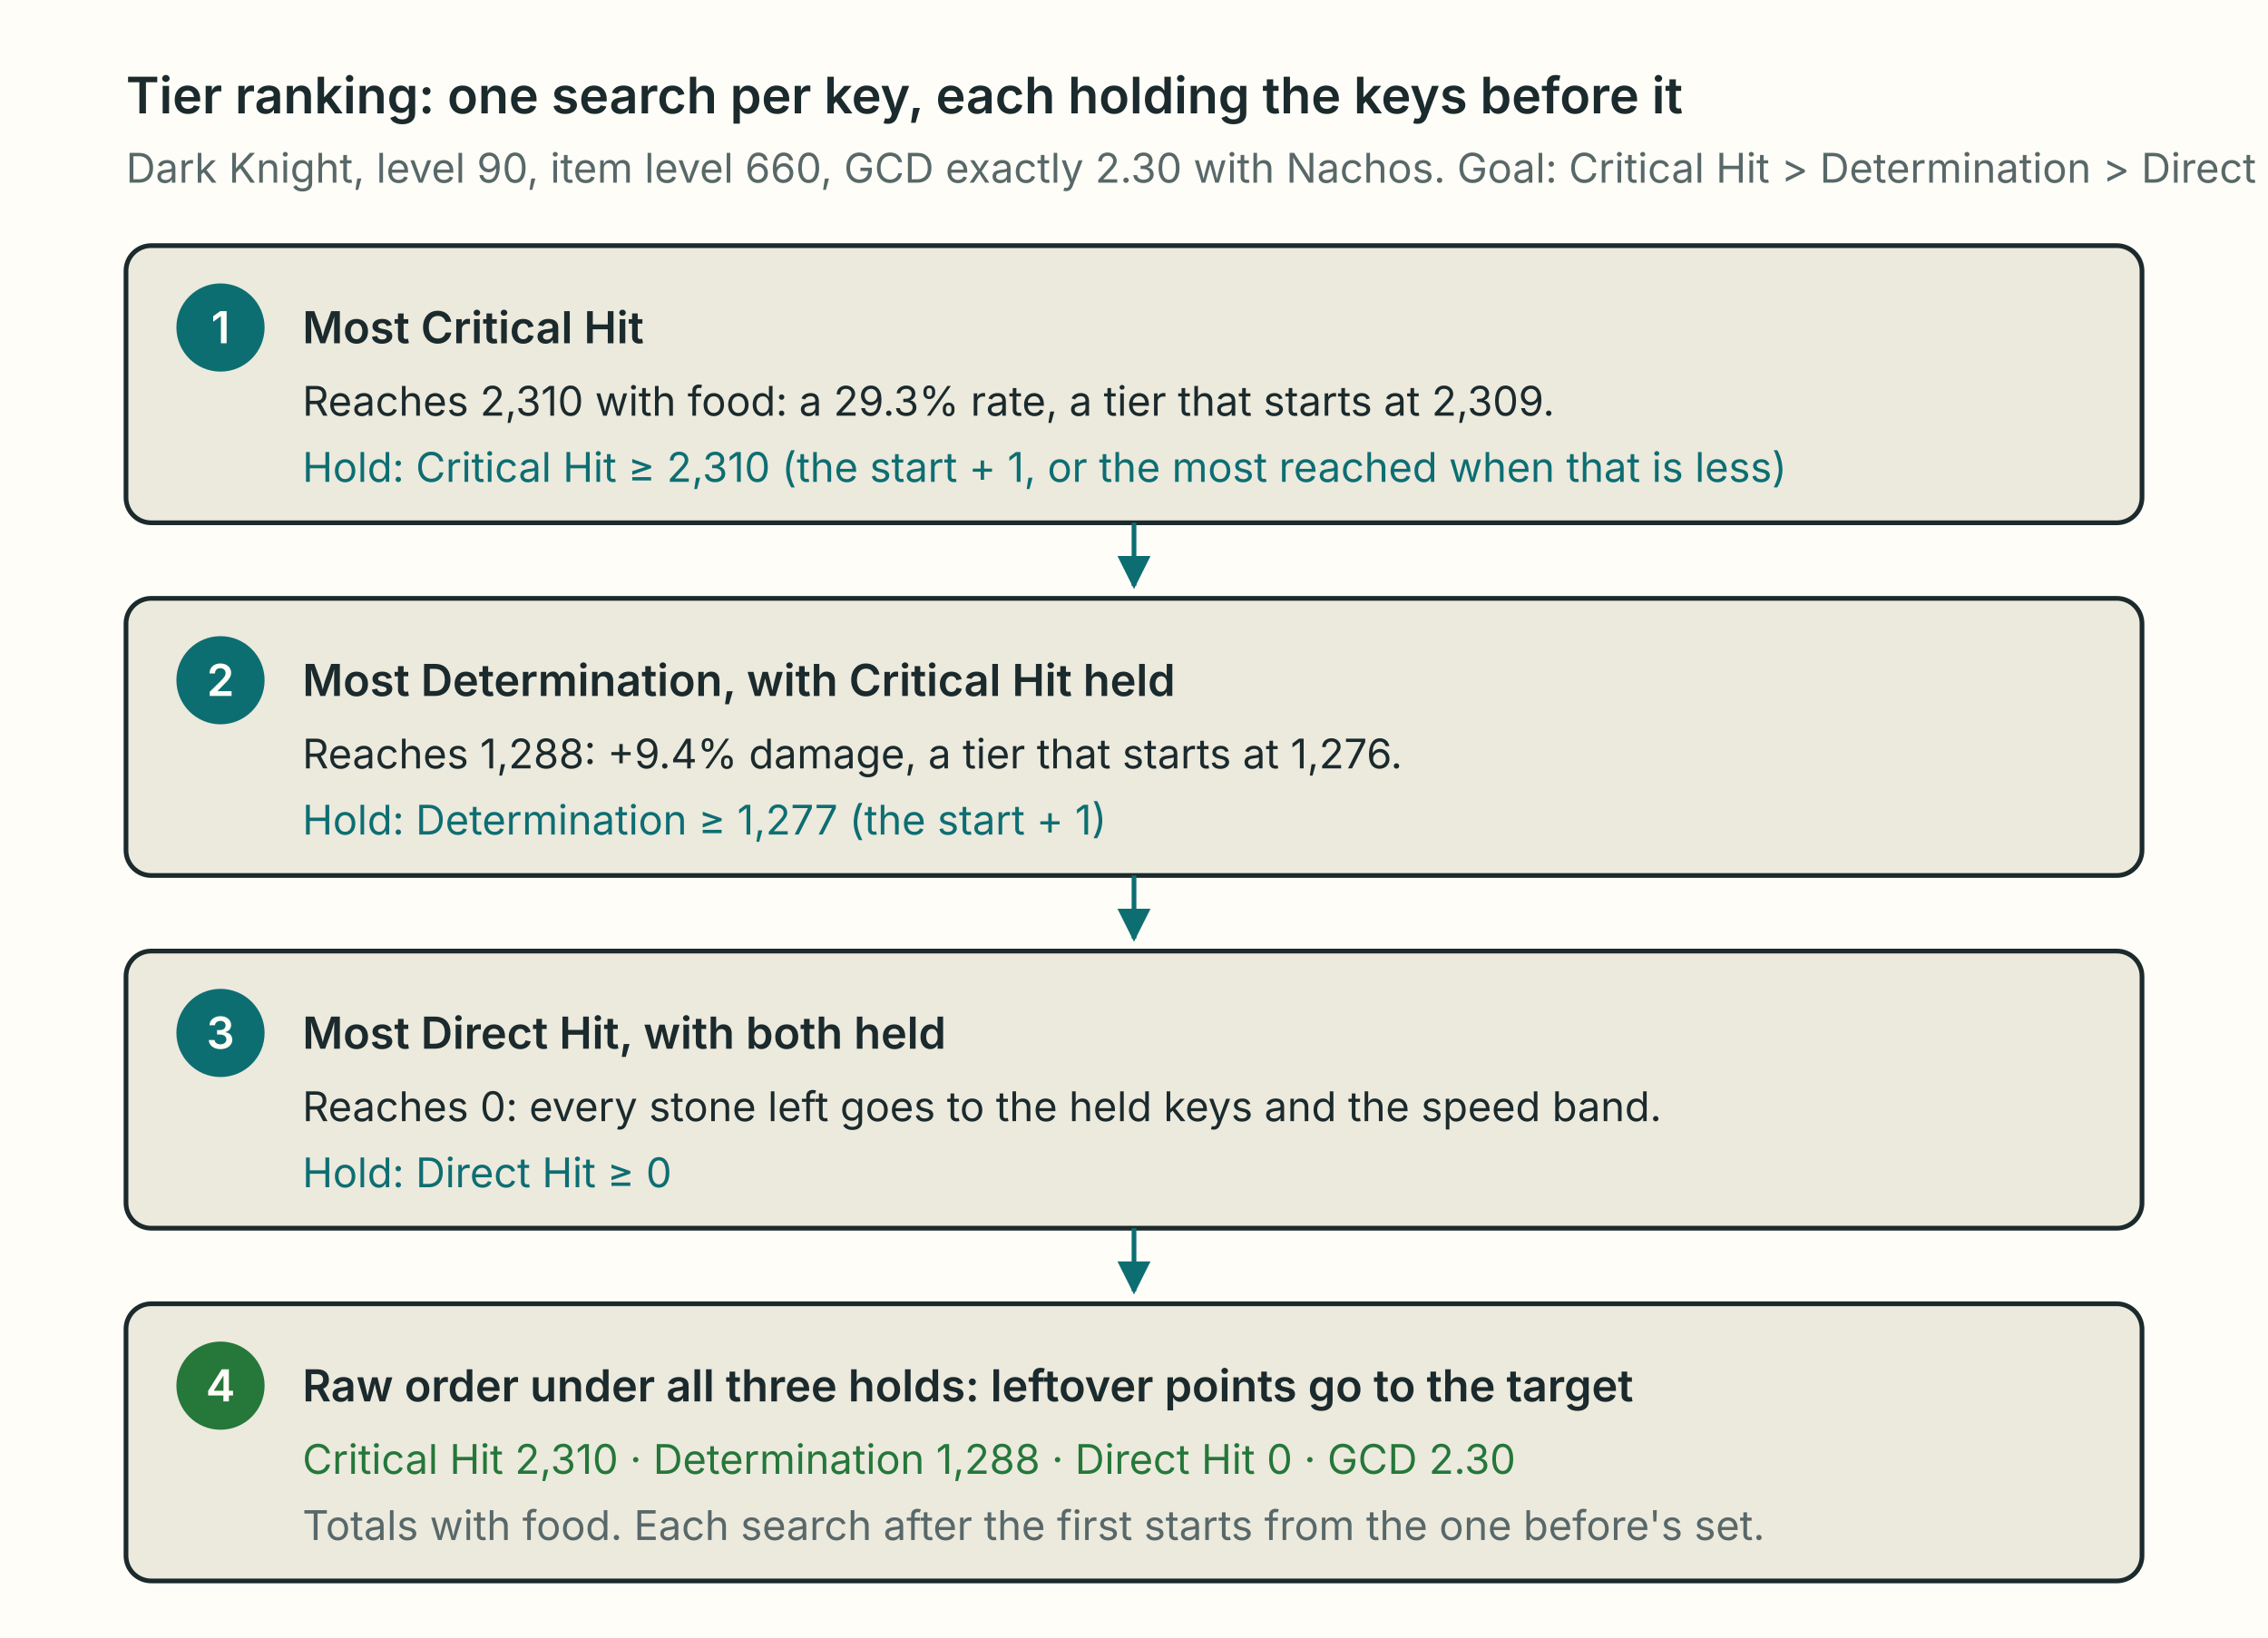
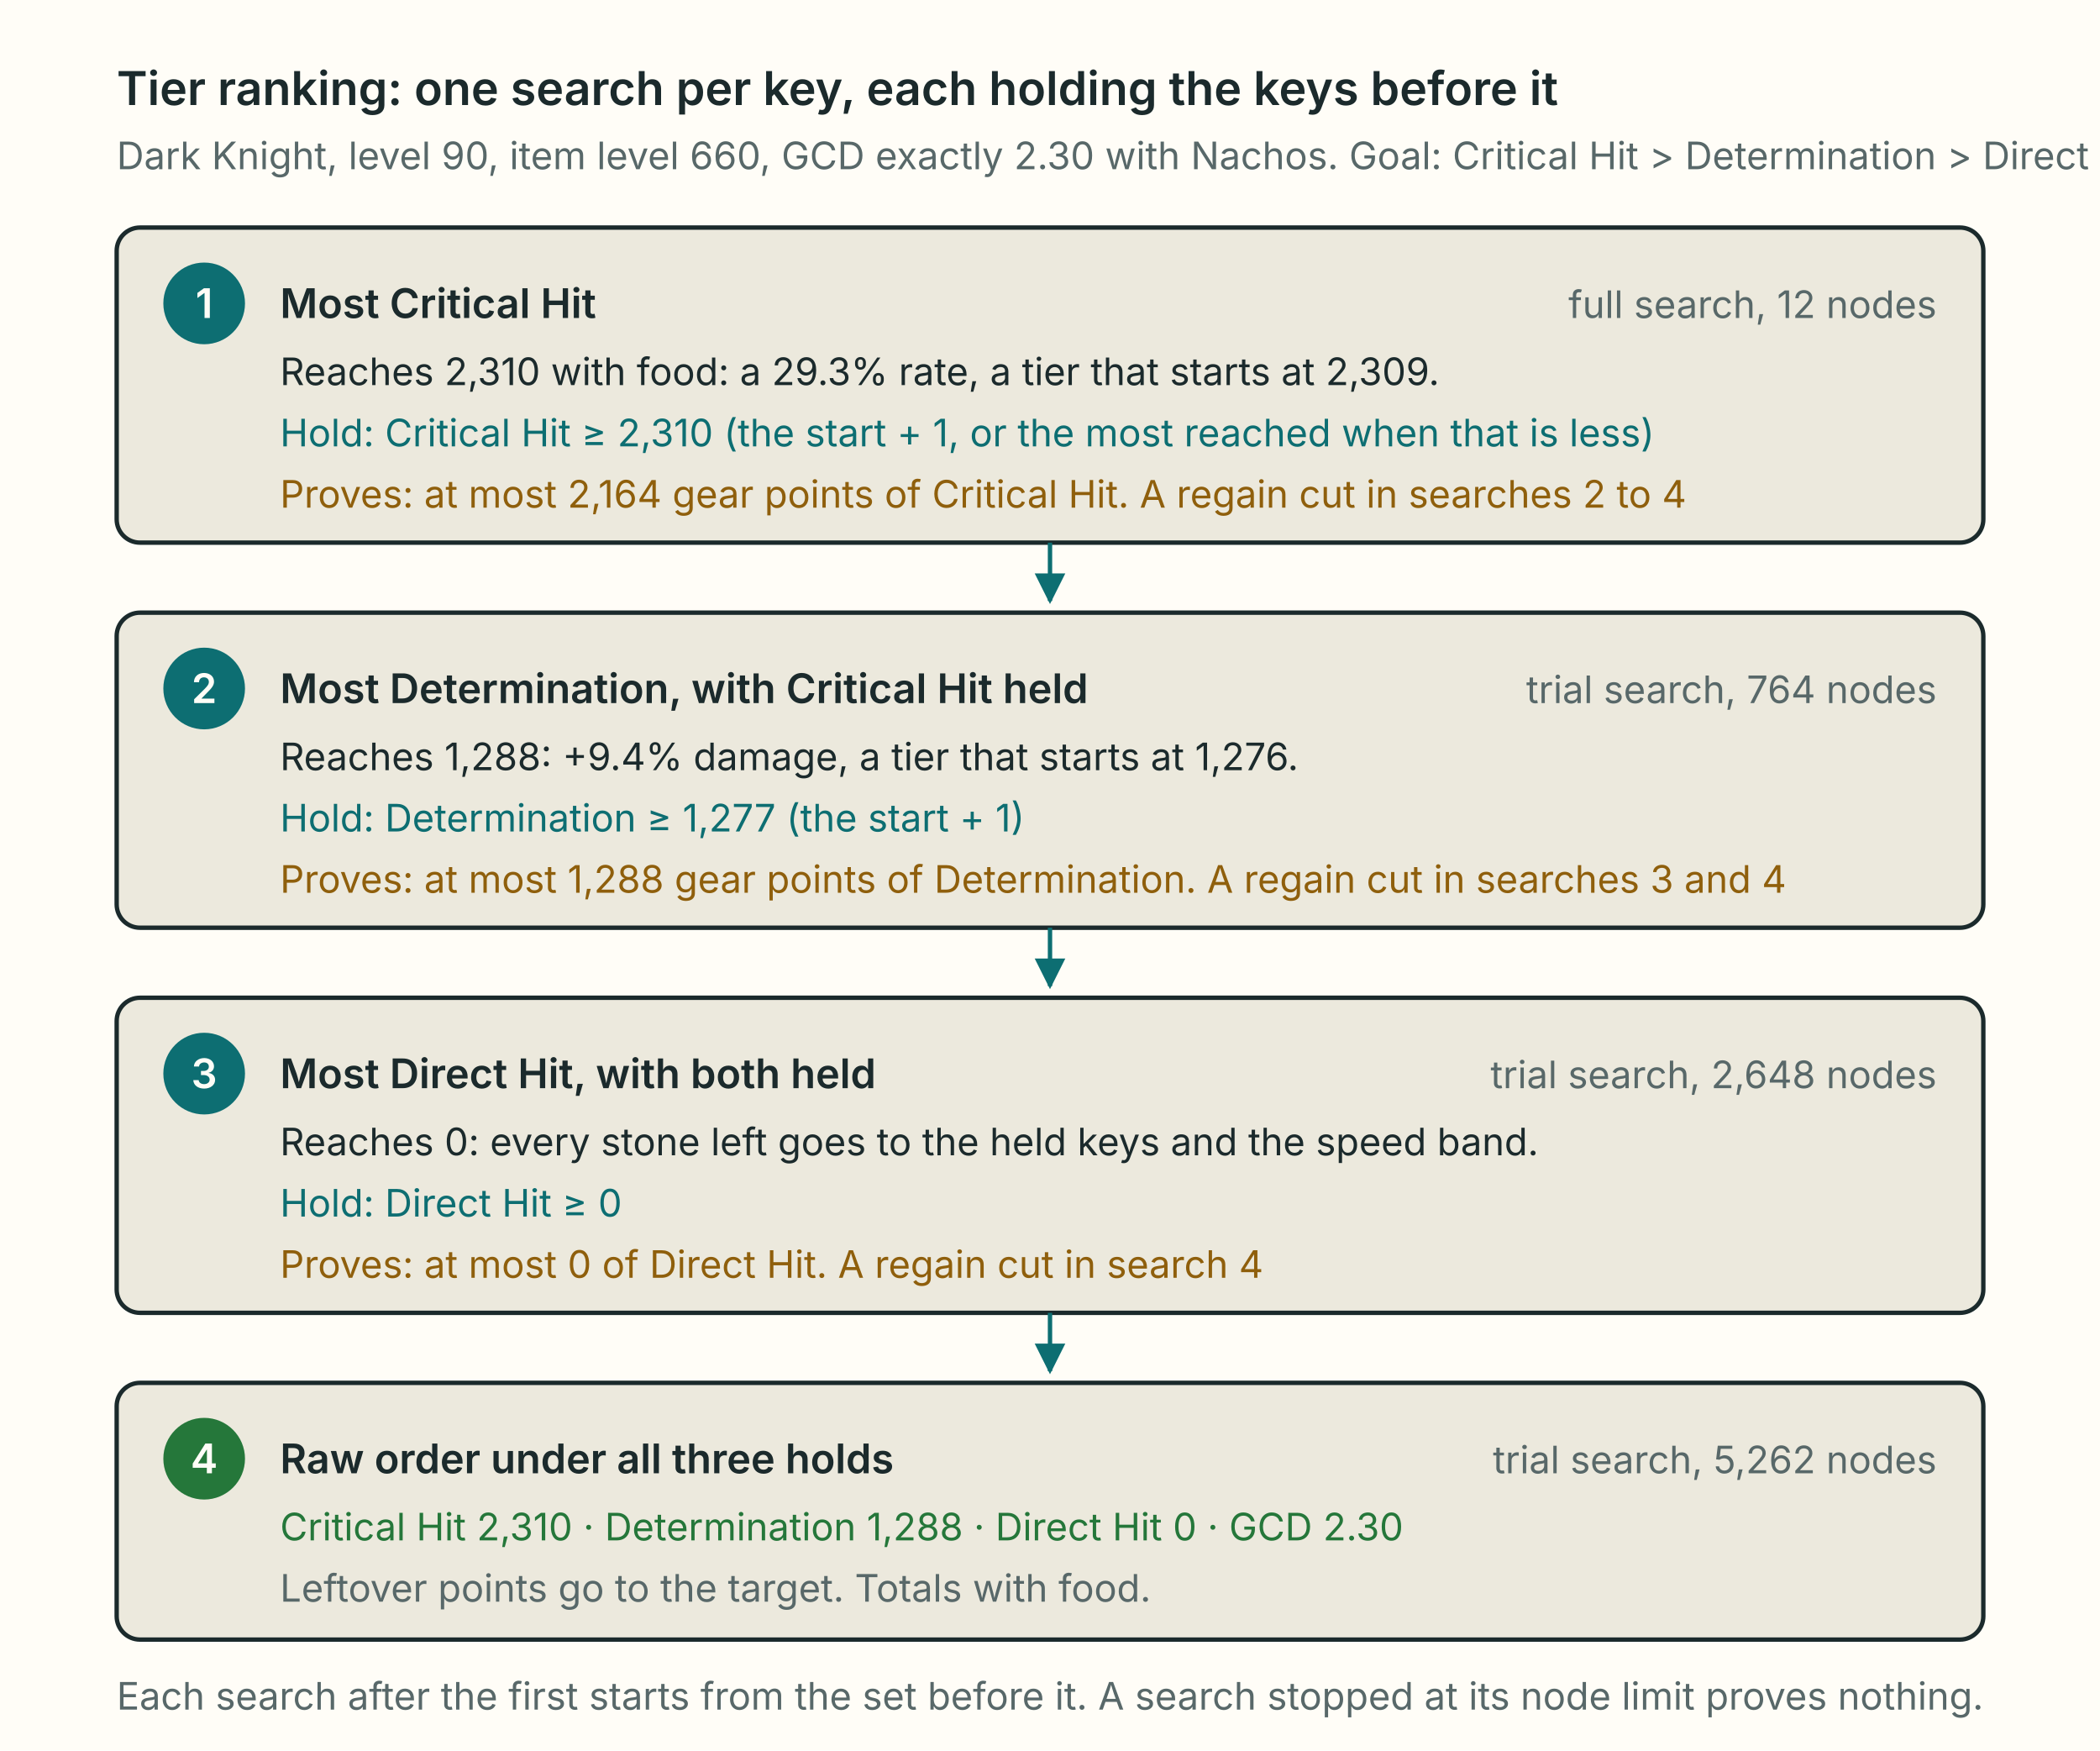
- <svg xmlns="http://www.w3.org/2000/svg" viewBox="0 0 720 520" role="img" aria-labelledby="t d">
+ <svg xmlns="http://www.w3.org/2000/svg" viewBox="0 0 720 600" role="img" aria-labelledby="t d">
  <style>
    .bg { fill: #fffdf7; }
    .box { fill: #ece9dd; stroke: #1b2a2c; stroke-width: 1.5; }
    .fg { fill: #1b2a2c; }
    .stroke { stroke: #1b2a2c; stroke-width: 1.5; fill: none; }
    .muted { fill: #586869; }
    .accent { fill: #0d6e72; }
    .accentStroke { stroke: #0d6e72; stroke-width: 1.5; fill: none; }
+     .gold { fill: #8f5f0c; }
    .good { fill: #25773a; }
    .goodStroke { stroke: #25773a; stroke-width: 1.5; fill: none; }
    .num { fill: #fffdf7; }
    text { font-family: system-ui, -apple-system, "Segoe UI", sans-serif; font-size: 14px; }
    .small { font-size: 13px; }
    .title { font-size: 16px; font-weight: 600; }
    .head { font-weight: 600; }
    @media (prefers-color-scheme: dark) {
      .bg { fill: #142023; }
      .box { fill: #1b2b2e; stroke: #e5eeed; }
      .fg { fill: #e5eeed; }
      .stroke { stroke: #e5eeed; }
      .muted { fill: #92a5a5; }
      .accent { fill: #4cc2b6; }
      .accentStroke { stroke: #4cc2b6; }
+       .gold { fill: #e2b659; }
      .good { fill: #6cc788; }
      .goodStroke { stroke: #6cc788; }
      .num { fill: #142023; }
    }
  </style>
  <defs>
    <marker id="arrow" viewBox="0 0 10 10" refX="9" refY="5" markerWidth="7" markerHeight="7" orient="auto-start-reverse">
      <path d="M0,0 L10,5 L0,10 z" class="accent" />
    </marker>
  </defs>
-   <rect class="bg" x="0" y="0" width="720" height="520" />
+   <rect class="bg" x="0" y="0" width="720" height="600" />
  <text class="fg title" x="40" y="36">Tier ranking: one search per key, each holding the keys before it</text>
  <text class="muted small" x="40" y="58">Dark Knight, level 90, item level 660, GCD exactly 2.30 with Nachos. Goal: Critical Hit &gt; Determination &gt; Direct Hit.</text>
-   <rect class="box" x="40" y="78" width="640" height="88" rx="8" />
+   <rect class="box" x="40" y="78" width="640" height="108" rx="8" />
  <circle class="accent" cx="70" cy="104" r="14" />
  <text class="num head" x="70" y="109" text-anchor="middle">1</text>
  <text class="fg head" x="96" y="109">Most Critical Hit</text>
+   <text class="muted small" x="664" y="109" text-anchor="end">full search, 12 nodes</text>
  <text class="fg small" x="96" y="132">Reaches 2,310 with food: a 29.3% rate, a tier that starts at 2,309.</text>
  <text class="accent small" x="96" y="153">Hold: Critical Hit ≥ 2,310 (the start + 1, or the most reached when that is less)</text>
-   <path class="accentStroke" d="M360,166 L360,186" marker-end="url(#arrow)" />
-   <rect class="box" x="40" y="190" width="640" height="88" rx="8" />
-   <circle class="accent" cx="70" cy="216" r="14" />
-   <text class="num head" x="70" y="221" text-anchor="middle">2</text>
-   <text class="fg head" x="96" y="221">Most Determination, with Critical Hit held</text>
-   <text class="fg small" x="96" y="244">Reaches 1,288: +9.4% damage, a tier that starts at 1,276.</text>
-   <text class="accent small" x="96" y="265">Hold: Determination ≥ 1,277 (the start + 1)</text>
-   <path class="accentStroke" d="M360,278 L360,298" marker-end="url(#arrow)" />
-   <rect class="box" x="40" y="302" width="640" height="88" rx="8" />
-   <circle class="accent" cx="70" cy="328" r="14" />
-   <text class="num head" x="70" y="333" text-anchor="middle">3</text>
-   <text class="fg head" x="96" y="333">Most Direct Hit, with both held</text>
-   <text class="fg small" x="96" y="356">Reaches 0: every stone left goes to the held keys and the speed band.</text>
-   <text class="accent small" x="96" y="377">Hold: Direct Hit ≥ 0</text>
-   <path class="accentStroke" d="M360,390 L360,410" marker-end="url(#arrow)" />
-   <rect class="box" x="40" y="414" width="640" height="88" rx="8" />
-   <circle class="good" cx="70" cy="440" r="14" />
-   <text class="num head" x="70" y="445" text-anchor="middle">4</text>
-   <text class="fg head" x="96" y="445">Raw order under all three holds: leftover points go to the target</text>
-   <text class="good small" x="96" y="468">Critical Hit 2,310 · Determination 1,288 · Direct Hit 0 · GCD 2.30</text>
-   <text class="muted small" x="96" y="489">Totals with food. Each search after the first starts from the one before's set.</text>
+   <text class="gold small" x="96" y="174">Proves: at most 2,164 gear points of Critical Hit. A regain cut in searches 2 to 4</text>
+   <path class="accentStroke" d="M360,186 L360,206" marker-end="url(#arrow)" />
+   <rect class="box" x="40" y="210" width="640" height="108" rx="8" />
+   <circle class="accent" cx="70" cy="236" r="14" />
+   <text class="num head" x="70" y="241" text-anchor="middle">2</text>
+   <text class="fg head" x="96" y="241">Most Determination, with Critical Hit held</text>
+   <text class="muted small" x="664" y="241" text-anchor="end">trial search, 764 nodes</text>
+   <text class="fg small" x="96" y="264">Reaches 1,288: +9.4% damage, a tier that starts at 1,276.</text>
+   <text class="accent small" x="96" y="285">Hold: Determination ≥ 1,277 (the start + 1)</text>
+   <text class="gold small" x="96" y="306">Proves: at most 1,288 gear points of Determination. A regain cut in searches 3 and 4</text>
+   <path class="accentStroke" d="M360,318 L360,338" marker-end="url(#arrow)" />
+   <rect class="box" x="40" y="342" width="640" height="108" rx="8" />
+   <circle class="accent" cx="70" cy="368" r="14" />
+   <text class="num head" x="70" y="373" text-anchor="middle">3</text>
+   <text class="fg head" x="96" y="373">Most Direct Hit, with both held</text>
+   <text class="muted small" x="664" y="373" text-anchor="end">trial search, 2,648 nodes</text>
+   <text class="fg small" x="96" y="396">Reaches 0: every stone left goes to the held keys and the speed band.</text>
+   <text class="accent small" x="96" y="417">Hold: Direct Hit ≥ 0</text>
+   <text class="gold small" x="96" y="438">Proves: at most 0 of Direct Hit. A regain cut in search 4</text>
+   <path class="accentStroke" d="M360,450 L360,470" marker-end="url(#arrow)" />
+   <rect class="box" x="40" y="474" width="640" height="88" rx="8" />
+   <circle class="good" cx="70" cy="500" r="14" />
+   <text class="num head" x="70" y="505" text-anchor="middle">4</text>
+   <text class="fg head" x="96" y="505">Raw order under all three holds</text>
+   <text class="muted small" x="664" y="505" text-anchor="end">trial search, 5,262 nodes</text>
+   <text class="good small" x="96" y="528">Critical Hit 2,310 · Determination 1,288 · Direct Hit 0 · GCD 2.30</text>
+   <text class="muted small" x="96" y="549">Leftover points go to the target. Totals with food.</text>
+   <text class="muted small" x="40" y="586">Each search after the first starts from the set before it. A search stopped at its node limit proves nothing.</text>
</svg>
